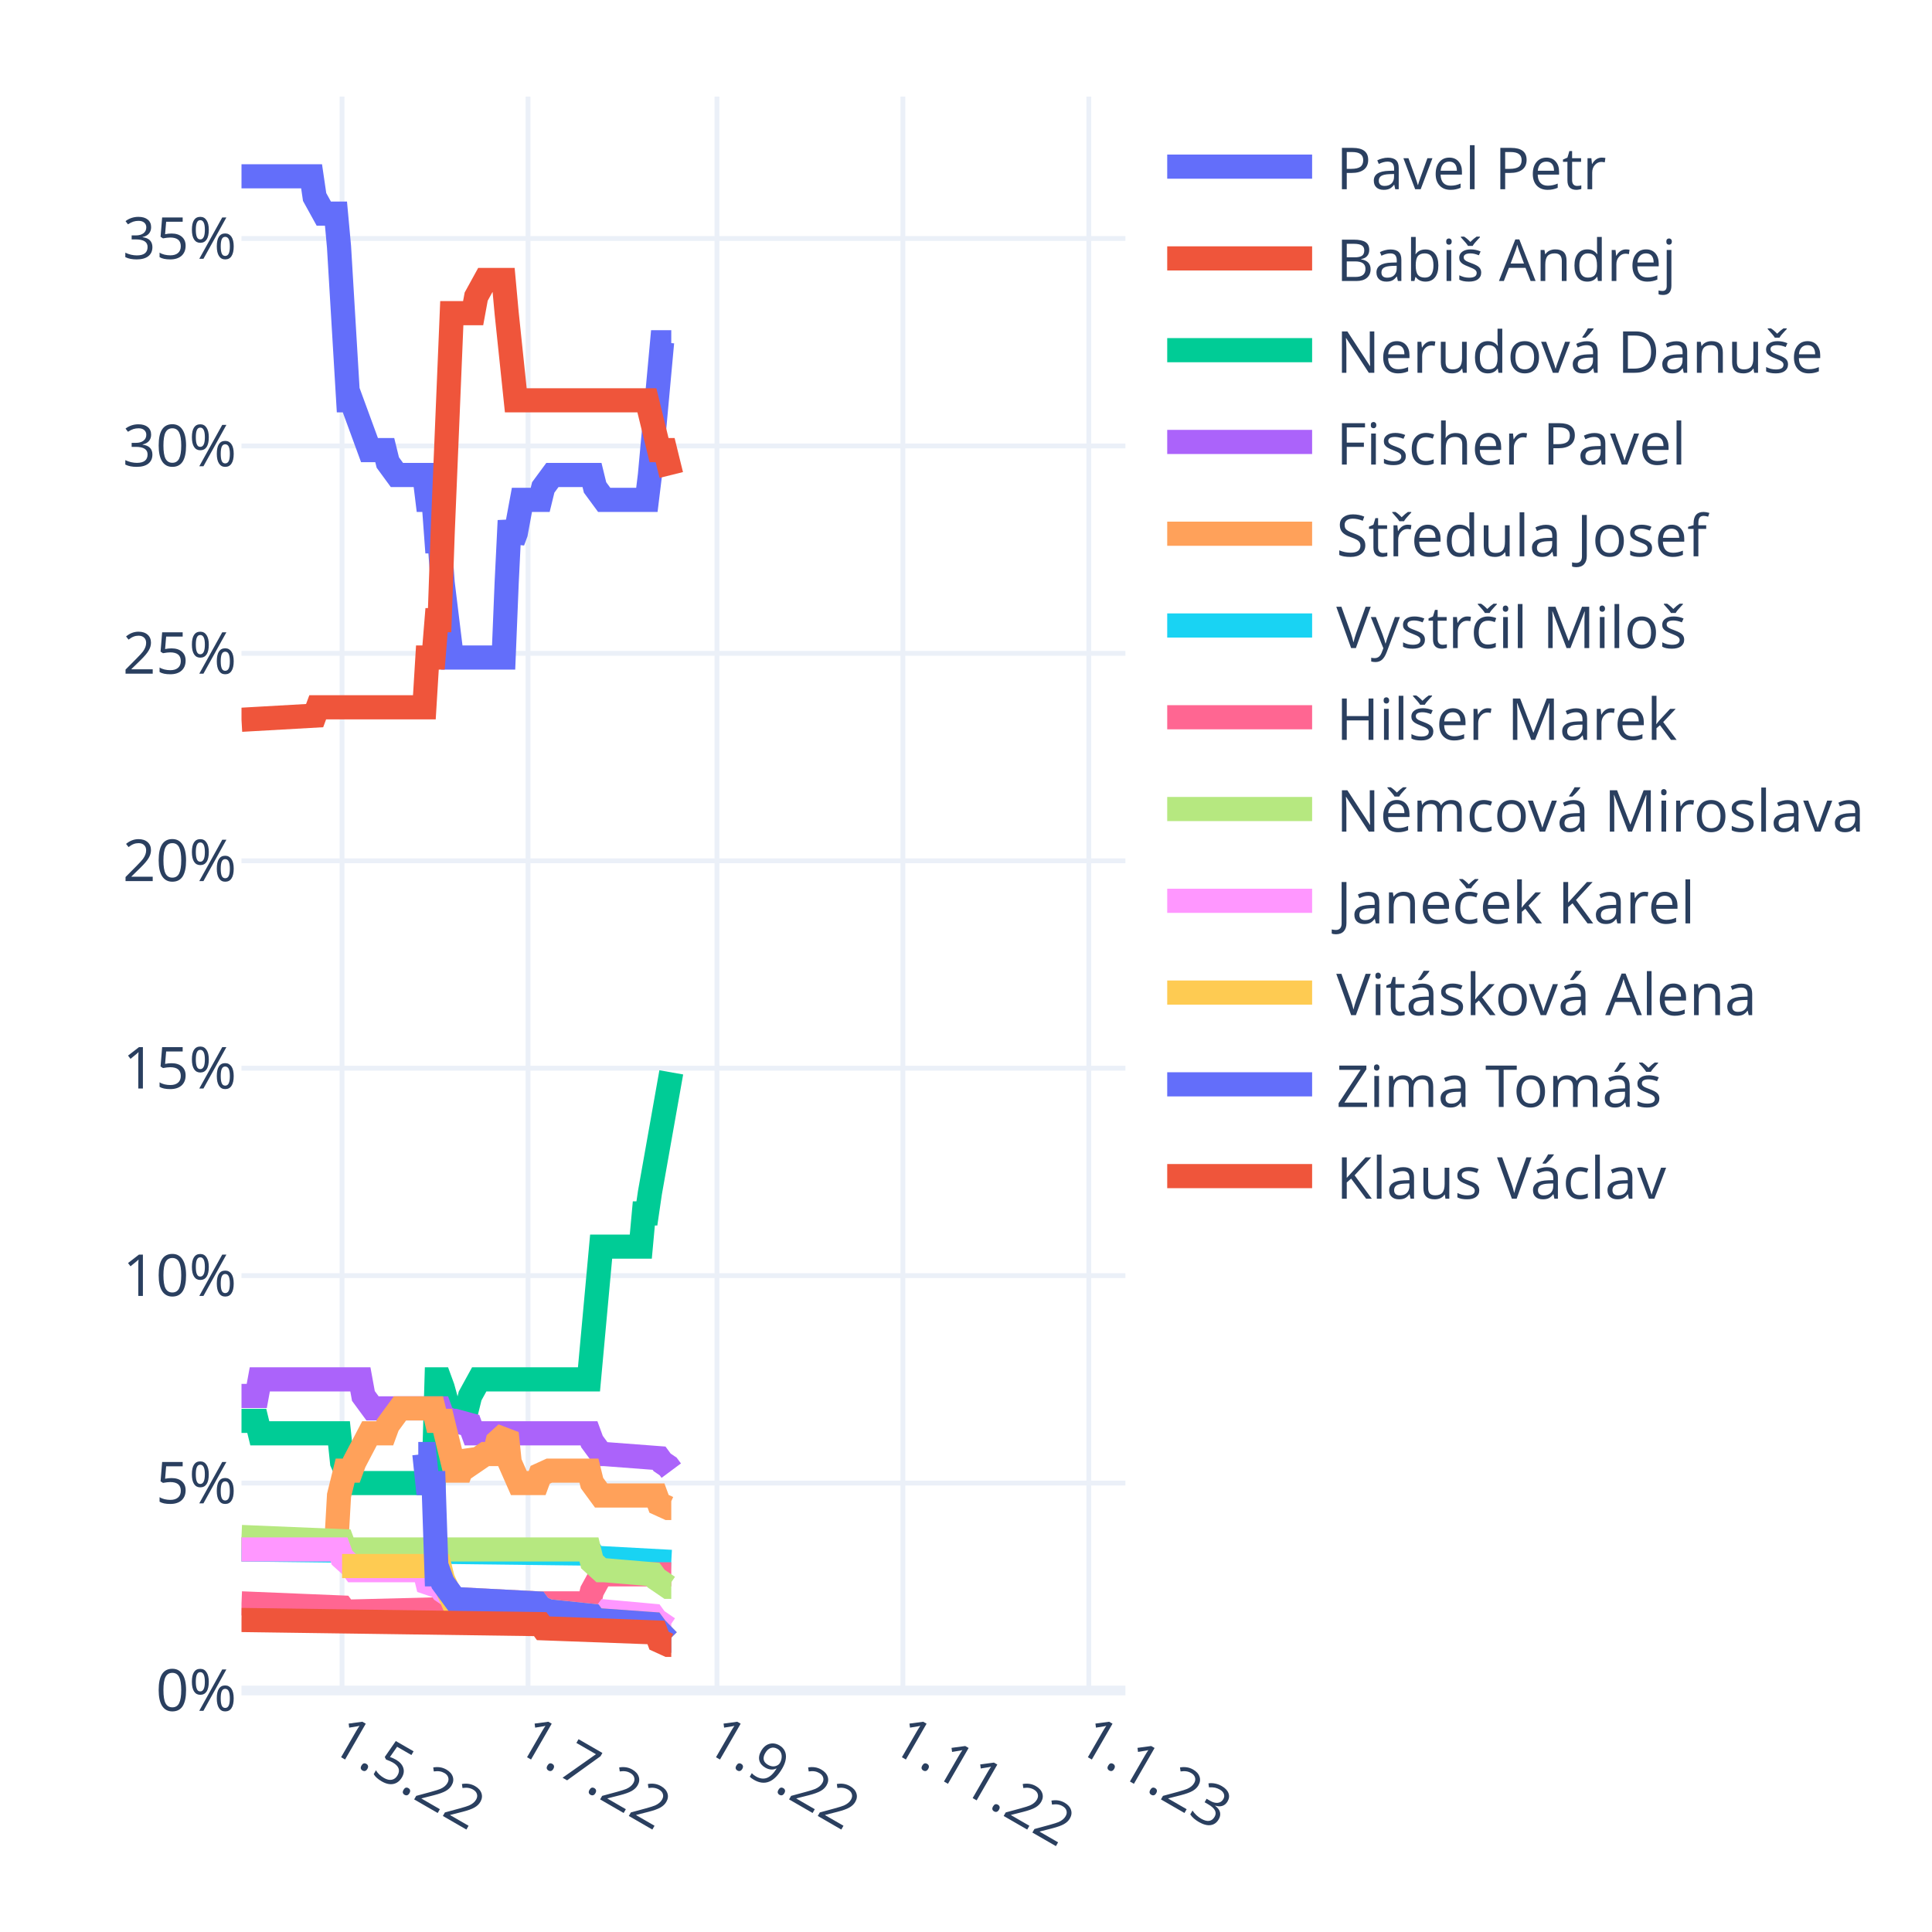
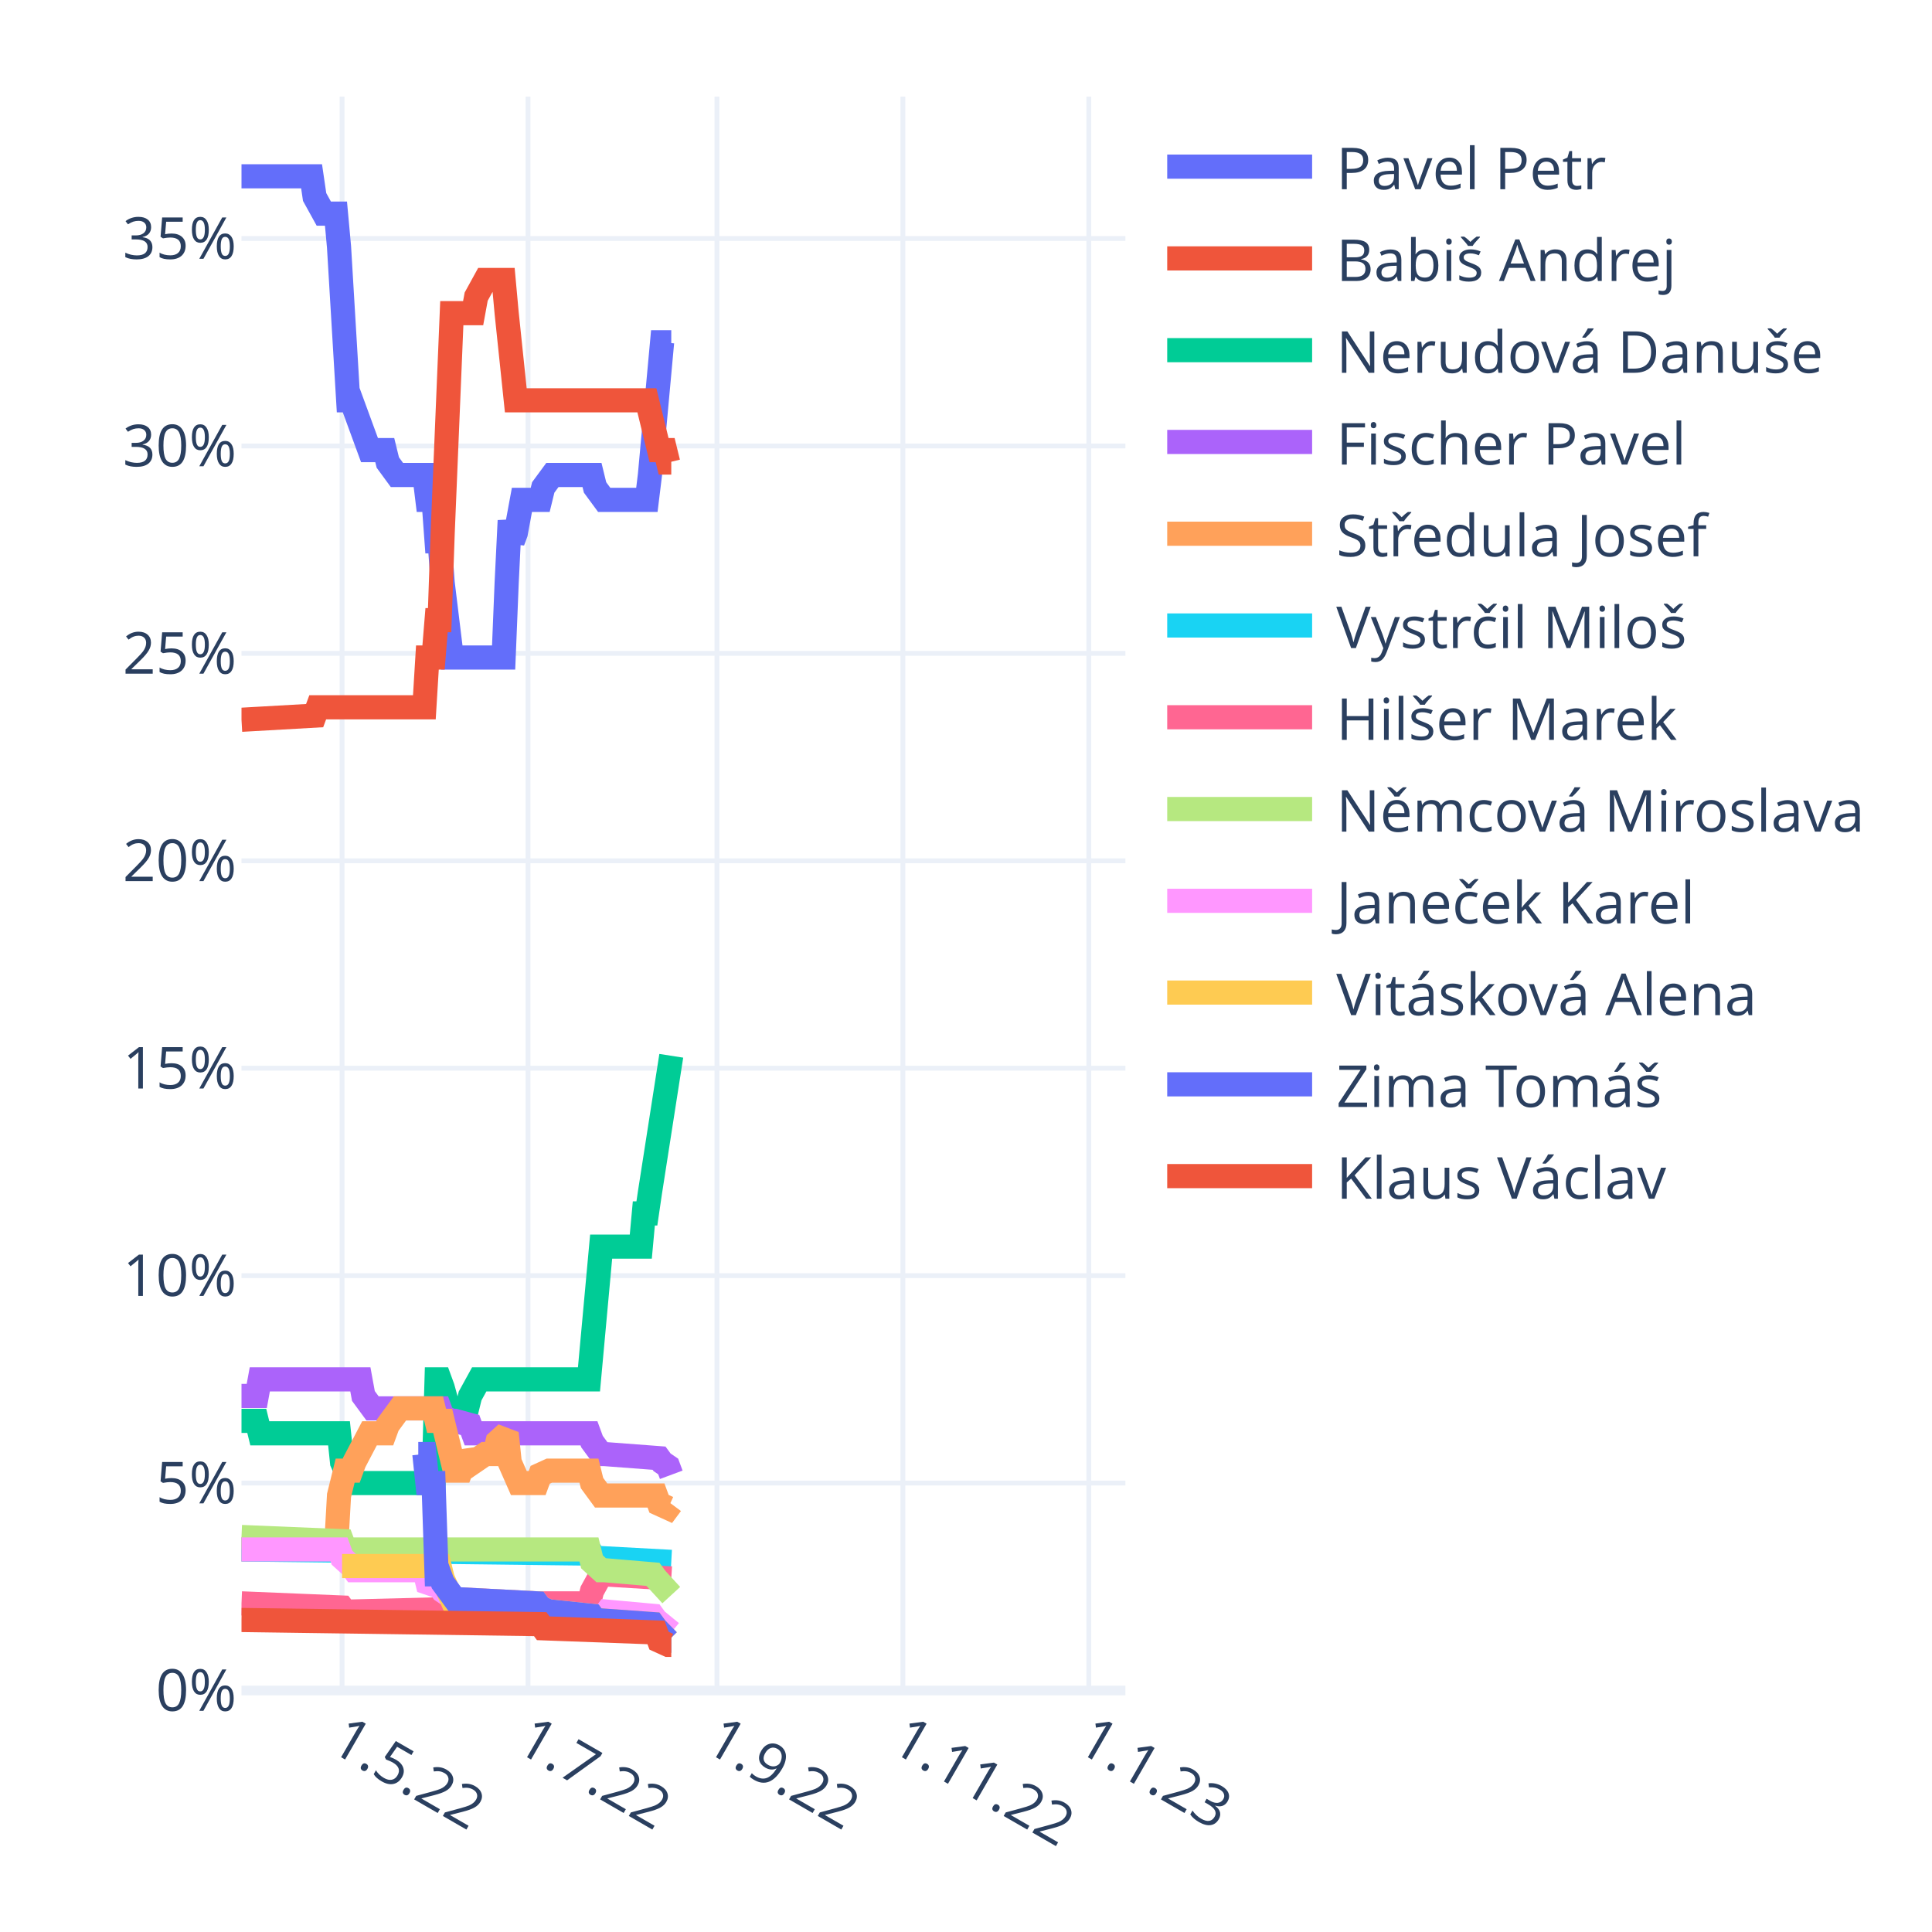
<svg xmlns="http://www.w3.org/2000/svg" class="main-svg" width="400" height="400" style="" viewBox="0 0 400 400">
  <rect x="0" y="0" width="400" height="400" style="fill: rgb(255, 255, 255); fill-opacity: 1;" />
-   <defs id="defs-b5fd70">
+   <defs id="defs-88356d">
    <g class="clips">
-       <clipPath id="clipb5fd70xyplot" class="plotclip">
+       <clipPath id="clip88356dxyplot" class="plotclip">
        <rect width="183" height="330" />
      </clipPath>
-       <clipPath class="axesclip" id="clipb5fd70x">
+       <clipPath class="axesclip" id="clip88356dx">
        <rect x="50" y="0" width="183" height="400" />
      </clipPath>
-       <clipPath class="axesclip" id="clipb5fd70y">
+       <clipPath class="axesclip" id="clip88356dy">
        <rect x="0" y="20" width="400" height="330" />
      </clipPath>
-       <clipPath class="axesclip" id="clipb5fd70xy">
+       <clipPath class="axesclip" id="clip88356dxy">
        <rect x="50" y="20" width="183" height="330" />
      </clipPath>
    </g>
    <g class="gradients" />
    <g class="patterns" />
  </defs>
  <g class="bglayer" />
  <g class="layer-below">
    <g class="imagelayer" />
    <g class="shapelayer" />
  </g>
  <g class="cartesianlayer">
    <g class="subplot xy">
      <g class="layer-subplot">
        <g class="shapelayer" />
        <g class="imagelayer" />
      </g>
      <g class="minor-gridlayer">
        <g class="x" />
        <g class="y" />
      </g>
      <g class="gridlayer">
        <g class="x">
          <path class="xgrid crisp" transform="translate(70.82,0)" d="M0,20v330" style="stroke: rgb(235, 240, 248); stroke-opacity: 1; stroke-width: 1px;" />
          <path class="xgrid crisp" transform="translate(109.32,0)" d="M0,20v330" style="stroke: rgb(235, 240, 248); stroke-opacity: 1; stroke-width: 1px;" />
          <path class="xgrid crisp" transform="translate(148.44,0)" d="M0,20v330" style="stroke: rgb(235, 240, 248); stroke-opacity: 1; stroke-width: 1px;" />
          <path class="xgrid crisp" transform="translate(186.93,0)" d="M0,20v330" style="stroke: rgb(235, 240, 248); stroke-opacity: 1; stroke-width: 1px;" />
          <path class="xgrid crisp" transform="translate(225.43,0)" d="M0,20v330" style="stroke: rgb(235, 240, 248); stroke-opacity: 1; stroke-width: 1px;" />
        </g>
        <g class="y">
          <path class="ygrid crisp" transform="translate(0,307.05)" d="M50,0h183" style="stroke: rgb(235, 240, 248); stroke-opacity: 1; stroke-width: 1px;" />
          <path class="ygrid crisp" transform="translate(0,264.11)" d="M50,0h183" style="stroke: rgb(235, 240, 248); stroke-opacity: 1; stroke-width: 1px;" />
          <path class="ygrid crisp" transform="translate(0,221.16)" d="M50,0h183" style="stroke: rgb(235, 240, 248); stroke-opacity: 1; stroke-width: 1px;" />
          <path class="ygrid crisp" transform="translate(0,178.22)" d="M50,0h183" style="stroke: rgb(235, 240, 248); stroke-opacity: 1; stroke-width: 1px;" />
          <path class="ygrid crisp" transform="translate(0,135.27)" d="M50,0h183" style="stroke: rgb(235, 240, 248); stroke-opacity: 1; stroke-width: 1px;" />
          <path class="ygrid crisp" transform="translate(0,92.33)" d="M50,0h183" style="stroke: rgb(235, 240, 248); stroke-opacity: 1; stroke-width: 1px;" />
          <path class="ygrid crisp" transform="translate(0,49.38)" d="M50,0h183" style="stroke: rgb(235, 240, 248); stroke-opacity: 1; stroke-width: 1px;" />
        </g>
      </g>
      <g class="zerolinelayer">
        <path class="yzl zl crisp" transform="translate(0,350)" d="M50,0h183" style="stroke: rgb(235, 240, 248); stroke-opacity: 1; stroke-width: 2px;" />
      </g>
      <path class="xlines-below" />
      <path class="ylines-below" />
      <g class="overlines-below" />
      <g class="xaxislayer-below" />
      <g class="yaxislayer-below" />
      <g class="overaxes-below" />
-       <g class="plot" transform="translate(50,20)" clip-path="url(#clipb5fd70xyplot)">
+       <g class="plot" transform="translate(50,20)" clip-path="url(#clip88356dxyplot)">
        <g class="scatterlayer mlayer">
-           <g class="trace scatter traced2b6b1" style="stroke-miterlimit: 2; opacity: 1;">
+           <g class="trace scatter trace2466fa" style="stroke-miterlimit: 2; opacity: 1;">
            <g class="fills" />
            <g class="errorbars" />
            <g class="lines">
              <path class="js-line" d="M0,16.5L14.51,16.5L15.14,20.79L17.04,24.23L17.67,24.23L19.56,24.23L20.19,31.1L22.09,62.88L22.72,62.88L26.5,73.19L27.13,73.19L29.66,73.19L30.29,75.76L32.18,78.34L32.81,78.34L37.86,78.34L38.49,83.49L39.76,83.49L40.39,92.08L41.02,92.08L41.65,100.67L43.54,116.13L44.17,116.13L54.27,116.13L54.9,100.67L55.53,87.79L56.16,92.08L56.79,90.37L58.06,83.49L58.69,83.49L61.84,83.49L62.47,80.92L64.37,78.34L65,78.34L72.57,78.34L73.2,80.92L75.09,83.49L75.72,83.49L83.93,83.49L84.56,78.34L87.08,50.86L87.71,50.86L88.98,50.86" style="vector-effect: non-scaling-stroke; fill: none; stroke: rgb(99, 110, 250); stroke-opacity: 1; stroke-width: 5px; opacity: 1;" />
            </g>
            <g class="points" />
            <g class="text" />
          </g>
-           <g class="trace scatter trace45c491" style="stroke-miterlimit: 2; opacity: 1;">
-             <g class="fills" />
-             <g class="errorbars" />
-             <g class="lines">
-               <path class="js-line" d="M0,129.02L15.14,128.16L15.78,126.44L37.86,126.44L38.49,116.13L39.76,116.13L40.39,108.4L41.02,108.4L41.65,90.37L43.54,44.84L44.17,44.84L47.96,44.84L48.59,41.41L50.48,37.97L51.11,37.97L54.27,37.97L54.9,44.84L56.79,62.88L57.42,62.88L83.93,62.88L84.56,65.46L86.45,73.19L87.08,73.19L87.71,73.19L88.34,75.76L88.98,78.34" style="vector-effect: non-scaling-stroke; fill: none; stroke: rgb(239, 85, 59); stroke-opacity: 1; stroke-width: 5px; opacity: 1;" />
-             </g>
-             <g class="points" />
-             <g class="text" />
-           </g>
-           <g class="trace scatter tracea9a878" style="stroke-miterlimit: 2; opacity: 1;">
-             <g class="fills" />
-             <g class="errorbars" />
-             <g class="lines">
-               <path class="js-line" d="M0,274.17L3.16,274.17L3.79,276.75L20.19,276.75L20.82,282.76L22.72,287.05L23.35,287.05L39.76,287.05L40.39,265.58L41.02,265.58L41.65,267.3L43.54,274.17L44.17,271.59L46.7,271.59L47.33,269.02L49.22,265.58L49.85,265.58L71.94,265.58L72.57,258.71L74.46,238.1L75.09,238.1L82.67,238.1L83.3,231.23L83.93,231.23L84.56,226.93L88.98,202.02" style="vector-effect: non-scaling-stroke; fill: none; stroke: rgb(0, 204, 150); stroke-opacity: 1; stroke-width: 5px; opacity: 1;" />
-             </g>
-             <g class="points" />
-             <g class="text" />
-           </g>
-           <g class="trace scatter trace02794a" style="stroke-miterlimit: 2; opacity: 1;">
-             <g class="fills" />
-             <g class="errorbars" />
-             <g class="lines">
-               <path class="js-line" d="M0,269.02L3.16,269.02L3.79,265.58L24.61,265.58L25.24,269.02L27.13,271.59L27.77,271.59L41.02,271.59L41.65,273.31L43.54,274.17L44.17,274.17L47.33,275.03L47.96,276.75L71.94,276.75L72.57,278.47L74.46,281.04L75.09,281.04L86.45,281.9L87.08,282.76L88.34,283.62L88.98,284.48" style="vector-effect: non-scaling-stroke; fill: none; stroke: rgb(171, 99, 250); stroke-opacity: 1; stroke-width: 5px; opacity: 1;" />
-             </g>
-             <g class="points" />
-             <g class="text" />
-           </g>
-           <g class="trace scatter tracefe434c" style="stroke-miterlimit: 2; opacity: 1;">
-             <g class="fills" />
-             <g class="errorbars" />
-             <g class="lines">
-               <path class="js-line" d="M0,300.8L19.56,300.8L20.19,289.63L21.46,284.48L22.09,284.48L22.72,284.48L23.35,282.76L26.5,276.75L27.13,276.75L29.66,276.75L30.29,275.03L32.81,271.59L33.44,271.59L39.76,271.59L40.39,274.17L41.65,274.17L42.28,276.75L44.17,284.48L44.8,284.48L45.43,284.48L46.07,282.76L46.7,281.04L47.33,281.9L47.96,282.76L50.48,281.04L51.11,281.04L52.38,281.04L53.01,278.47L54.9,276.75L55.53,282.76L57.42,287.05L58.06,287.05L61.21,287.05L61.84,285.34L63.73,284.48L64.37,284.48L71.94,284.48L72.57,287.05L74.46,289.63L75.09,289.63L85.82,289.63L86.45,291.35L88.34,292.21L88.98,292.21" style="vector-effect: non-scaling-stroke; fill: none; stroke: rgb(255, 161, 90); stroke-opacity: 1; stroke-width: 5px; opacity: 1;" />
-             </g>
-             <g class="points" />
-             <g class="text" />
-           </g>
-           <g class="trace scatter trace28523e" style="stroke-miterlimit: 2; opacity: 1;">
+           <g class="trace scatter trace8ddd91" style="stroke-miterlimit: 2; opacity: 1;">
+             <g class="fills" />
+             <g class="errorbars" />
+             <g class="lines">
+               <path class="js-line" d="M0,129.02L15.14,128.16L15.78,126.44L37.86,126.44L38.49,116.13L39.76,116.13L40.39,108.4L41.02,108.4L41.65,90.37L43.54,44.84L44.17,44.84L47.96,44.84L48.59,41.41L50.48,37.97L51.11,37.97L54.27,37.97L54.9,44.84L56.79,62.88L57.42,62.88L83.93,62.88L84.56,65.46L86.45,73.19L87.08,73.19L87.71,73.19L88.34,75.76L88.98,75.76" style="vector-effect: non-scaling-stroke; fill: none; stroke: rgb(239, 85, 59); stroke-opacity: 1; stroke-width: 5px; opacity: 1;" />
+             </g>
+             <g class="points" />
+             <g class="text" />
+           </g>
+           <g class="trace scatter trace706764" style="stroke-miterlimit: 2; opacity: 1;">
+             <g class="fills" />
+             <g class="errorbars" />
+             <g class="lines">
+               <path class="js-line" d="M0,274.17L3.16,274.17L3.79,276.75L20.19,276.75L20.82,282.76L22.72,287.05L23.35,287.05L39.76,287.05L40.39,265.58L41.02,265.58L41.65,267.3L43.54,274.17L44.17,271.59L46.7,271.59L47.33,269.02L49.22,265.58L49.85,265.58L71.94,265.58L72.57,258.71L74.46,238.1L75.09,238.1L82.67,238.1L83.3,231.23L83.93,231.23L84.56,226.93L88.98,198.59" style="vector-effect: non-scaling-stroke; fill: none; stroke: rgb(0, 204, 150); stroke-opacity: 1; stroke-width: 5px; opacity: 1;" />
+             </g>
+             <g class="points" />
+             <g class="text" />
+           </g>
+           <g class="trace scatter trace623574" style="stroke-miterlimit: 2; opacity: 1;">
+             <g class="fills" />
+             <g class="errorbars" />
+             <g class="lines">
+               <path class="js-line" d="M0,269.02L3.16,269.02L3.79,265.58L24.61,265.58L25.24,269.02L27.13,271.59L27.77,271.59L41.02,271.59L41.65,273.31L43.54,274.17L44.17,274.17L47.33,275.03L47.96,276.75L71.94,276.75L72.57,278.47L74.46,281.04L75.09,281.04L86.45,281.9L87.08,282.76L88.34,283.62L88.98,285.34" style="vector-effect: non-scaling-stroke; fill: none; stroke: rgb(171, 99, 250); stroke-opacity: 1; stroke-width: 5px; opacity: 1;" />
+             </g>
+             <g class="points" />
+             <g class="text" />
+           </g>
+           <g class="trace scatter tracee69287" style="stroke-miterlimit: 2; opacity: 1;">
+             <g class="fills" />
+             <g class="errorbars" />
+             <g class="lines">
+               <path class="js-line" d="M0,300.8L19.56,300.8L20.19,289.63L21.46,284.48L22.09,284.48L22.72,284.48L23.35,282.76L26.5,276.75L27.13,276.75L29.66,276.75L30.29,275.03L32.81,271.59L33.44,271.59L39.76,271.59L40.39,274.17L41.65,274.17L42.28,276.75L44.17,284.48L44.8,284.48L45.43,284.48L46.07,282.76L46.7,281.04L47.33,281.9L47.96,282.76L50.48,281.04L51.11,281.04L52.38,281.04L53.01,278.47L54.9,276.75L55.53,282.76L57.42,287.05L58.06,287.05L61.21,287.05L61.84,285.34L63.73,284.48L64.37,284.48L71.94,284.48L72.57,287.05L74.46,289.63L75.09,289.63L85.82,289.63L86.45,291.35L88.34,292.21L88.98,291.35" style="vector-effect: non-scaling-stroke; fill: none; stroke: rgb(255, 161, 90); stroke-opacity: 1; stroke-width: 5px; opacity: 1;" />
+             </g>
+             <g class="points" />
+             <g class="text" />
+           </g>
+           <g class="trace scatter tracea94169" style="stroke-miterlimit: 2; opacity: 1;">
            <g class="fills" />
            <g class="errorbars" />
            <g class="lines">
              <path class="js-line" d="M0,300.8L72.57,301.66L73.2,302.52L88.98,303.37" style="vector-effect: non-scaling-stroke; fill: none; stroke: rgb(25, 211, 243); stroke-opacity: 1; stroke-width: 5px; opacity: 1;" />
            </g>
            <g class="points" />
            <g class="text" />
          </g>
-           <g class="trace scatter tracee6d4fe" style="stroke-miterlimit: 2; opacity: 1;">
-             <g class="fills" />
-             <g class="errorbars" />
-             <g class="lines">
-               <path class="js-line" d="M0,311.96L20.82,312.82L21.46,313.68L55.53,312.82L56.16,311.96L71.94,311.96L72.57,309.39L74.46,305.95L75.09,305.95L88.98,305.95" style="vector-effect: non-scaling-stroke; fill: none; stroke: rgb(255, 102, 146); stroke-opacity: 1; stroke-width: 5px; opacity: 1;" />
-             </g>
-             <g class="points" />
-             <g class="text" />
-           </g>
-           <g class="trace scatter trace59749b" style="stroke-miterlimit: 2; opacity: 1;">
-             <g class="fills" />
-             <g class="errorbars" />
-             <g class="lines">
-               <path class="js-line" d="M0,298.22L20.82,299.08L21.46,300.8L71.94,300.8L72.57,303.37L74.46,305.09L75.09,305.09L85.19,305.95L85.82,306.81L88.34,308.53L88.98,308.53" style="vector-effect: non-scaling-stroke; fill: none; stroke: rgb(182, 232, 128); stroke-opacity: 1; stroke-width: 5px; opacity: 1;" />
-             </g>
-             <g class="points" />
-             <g class="text" />
-           </g>
-           <g class="trace scatter tracef4384b" style="stroke-miterlimit: 2; opacity: 1;">
-             <g class="fills" />
-             <g class="errorbars" />
-             <g class="lines">
-               <path class="js-line" d="M0,300.8L20.19,300.8L20.82,302.52L22.72,304.23L23.35,305.09L37.86,305.09L38.49,307.67L41.02,308.53L41.65,309.39L44.17,311.1L44.8,311.1L61.21,311.96L61.84,312.82L63.73,313.68L64.37,313.68L72.57,314.54L73.2,315.4L75.09,314.54L75.72,313.68L85.19,314.54L85.82,315.4L88.34,317.12L88.98,317.12" style="vector-effect: non-scaling-stroke; fill: none; stroke: rgb(255, 151, 255); stroke-opacity: 1; stroke-width: 5px; opacity: 1;" />
-             </g>
-             <g class="points" />
-             <g class="text" />
-           </g>
-           <g class="trace scatter trace481cbd" style="stroke-miterlimit: 2; opacity: 1;">
+           <g class="trace scatter trace169eb8" style="stroke-miterlimit: 2; opacity: 1;">
+             <g class="fills" />
+             <g class="errorbars" />
+             <g class="lines">
+               <path class="js-line" d="M0,311.96L20.82,312.82L21.46,313.68L55.53,312.82L56.16,311.96L71.94,311.96L72.57,309.39L74.46,305.95L75.09,305.95L88.98,306.81" style="vector-effect: non-scaling-stroke; fill: none; stroke: rgb(255, 102, 146); stroke-opacity: 1; stroke-width: 5px; opacity: 1;" />
+             </g>
+             <g class="points" />
+             <g class="text" />
+           </g>
+           <g class="trace scatter traceec2171" style="stroke-miterlimit: 2; opacity: 1;">
+             <g class="fills" />
+             <g class="errorbars" />
+             <g class="lines">
+               <path class="js-line" d="M0,298.22L20.82,299.08L21.46,300.8L71.94,300.8L72.57,303.37L74.46,305.09L75.09,305.09L85.19,305.95L85.82,306.81L88.98,310.25" style="vector-effect: non-scaling-stroke; fill: none; stroke: rgb(182, 232, 128); stroke-opacity: 1; stroke-width: 5px; opacity: 1;" />
+             </g>
+             <g class="points" />
+             <g class="text" />
+           </g>
+           <g class="trace scatter trace699931" style="stroke-miterlimit: 2; opacity: 1;">
+             <g class="fills" />
+             <g class="errorbars" />
+             <g class="lines">
+               <path class="js-line" d="M0,300.8L20.19,300.8L20.82,302.52L22.72,304.23L23.35,305.09L37.86,305.09L38.49,307.67L41.02,308.53L41.65,309.39L44.17,311.1L44.8,311.1L61.21,311.96L61.84,312.82L63.73,313.68L64.37,313.68L72.57,314.54L73.2,315.4L75.09,314.54L75.72,313.68L85.19,314.54L85.82,315.4L88.98,317.98" style="vector-effect: non-scaling-stroke; fill: none; stroke: rgb(255, 151, 255); stroke-opacity: 1; stroke-width: 5px; opacity: 1;" />
+             </g>
+             <g class="points" />
+             <g class="text" />
+           </g>
+           <g class="trace scatter trace97ae5d" style="stroke-miterlimit: 2; opacity: 1;">
            <g class="fills" />
            <g class="errorbars" />
            <g class="lines">
              <path class="js-line" d="M20.82,304.23L41.02,304.23L41.65,306.81L43.54,311.1L44.17,311.1L61.21,311.96L61.84,312.82L63.73,313.68L64.37,313.68L72.57,314.54L73.2,315.4L85.19,316.26L85.82,317.12L88.34,319.69L88.98,319.69" style="vector-effect: non-scaling-stroke; fill: none; stroke: rgb(254, 203, 82); stroke-opacity: 1; stroke-width: 5px; opacity: 1;" />
            </g>
            <g class="points" />
            <g class="text" />
          </g>
-           <g class="trace scatter trace139738" style="stroke-miterlimit: 2; opacity: 1;">
+           <g class="trace scatter tracea6a1a3" style="stroke-miterlimit: 2; opacity: 1;">
            <g class="fills" />
            <g class="errorbars" />
            <g class="lines">
              <path class="js-line" d="M36.6,281.04L37.86,281.04L38.49,287.05L39.76,287.05L40.39,305.95L41.02,305.95L41.65,307.67L44.17,311.1L44.8,311.1L61.21,311.96L61.84,312.82L63.73,313.68L64.37,313.68L72.57,314.54L73.2,315.4L85.19,316.26L85.82,317.12L88.34,319.69L88.98,319.69" style="vector-effect: non-scaling-stroke; fill: none; stroke: rgb(99, 110, 250); stroke-opacity: 1; stroke-width: 5px; opacity: 1;" />
            </g>
            <g class="points" />
            <g class="text" />
          </g>
-           <g class="trace scatter trace69db37" style="stroke-miterlimit: 2; opacity: 1;">
+           <g class="trace scatter traceac6a90" style="stroke-miterlimit: 2; opacity: 1;">
            <g class="fills" />
            <g class="errorbars" />
            <g class="lines">
              <path class="js-line" d="M0,315.4L61.84,316.26L62.47,317.12L85.82,317.98L86.45,319.69L88.34,320.55L88.98,320.55" style="vector-effect: non-scaling-stroke; fill: none; stroke: rgb(239, 85, 59); stroke-opacity: 1; stroke-width: 5px; opacity: 1;" />
            </g>
            <g class="points" />
            <g class="text" />
          </g>
        </g>
      </g>
      <g class="overplot" />
      <path class="xlines-above crisp" d="M0,0" style="fill: none;" />
      <path class="ylines-above crisp" d="M0,0" style="fill: none;" />
      <g class="overlines-above" />
      <g class="xaxislayer-above">
        <g class="xtick">
          <text text-anchor="start" x="0" y="363" transform="translate(70.82,0) rotate(30,0,357)" style="font-family: 'Open Sans', verdana, arial, sans-serif; font-size: 12px; fill: rgb(42, 63, 95); fill-opacity: 1; white-space: pre; opacity: 1;">1.5.22</text>
        </g>
        <g class="xtick">
          <text text-anchor="start" x="0" y="363" style="font-family: 'Open Sans', verdana, arial, sans-serif; font-size: 12px; fill: rgb(42, 63, 95); fill-opacity: 1; white-space: pre; opacity: 1;" transform="translate(109.32,0) rotate(30,0,357)">1.7.22</text>
        </g>
        <g class="xtick">
          <text text-anchor="start" x="0" y="363" style="font-family: 'Open Sans', verdana, arial, sans-serif; font-size: 12px; fill: rgb(42, 63, 95); fill-opacity: 1; white-space: pre; opacity: 1;" transform="translate(148.44,0) rotate(30,0,357)">1.9.22</text>
        </g>
        <g class="xtick">
          <text text-anchor="start" x="0" y="363" style="font-family: 'Open Sans', verdana, arial, sans-serif; font-size: 12px; fill: rgb(42, 63, 95); fill-opacity: 1; white-space: pre; opacity: 1;" transform="translate(186.93,0) rotate(30,0,357)">1.11.22</text>
        </g>
        <g class="xtick">
          <text text-anchor="start" x="0" y="363" style="font-family: 'Open Sans', verdana, arial, sans-serif; font-size: 12px; fill: rgb(42, 63, 95); fill-opacity: 1; white-space: pre; opacity: 1;" transform="translate(225.43,0) rotate(30,0,357)">1.1.23</text>
        </g>
      </g>
      <g class="yaxislayer-above">
        <g class="ytick">
          <text text-anchor="end" x="49" y="4.2" transform="translate(0,350)" style="font-family: 'Open Sans', verdana, arial, sans-serif; font-size: 12px; fill: rgb(42, 63, 95); fill-opacity: 1; white-space: pre; opacity: 1;">0%</text>
        </g>
        <g class="ytick">
          <text text-anchor="end" x="49" y="4.2" style="font-family: 'Open Sans', verdana, arial, sans-serif; font-size: 12px; fill: rgb(42, 63, 95); fill-opacity: 1; white-space: pre; opacity: 1;" transform="translate(0,307.05)">5%</text>
        </g>
        <g class="ytick">
          <text text-anchor="end" x="49" y="4.2" style="font-family: 'Open Sans', verdana, arial, sans-serif; font-size: 12px; fill: rgb(42, 63, 95); fill-opacity: 1; white-space: pre; opacity: 1;" transform="translate(0,264.11)">10%</text>
        </g>
        <g class="ytick">
          <text text-anchor="end" x="49" y="4.2" style="font-family: 'Open Sans', verdana, arial, sans-serif; font-size: 12px; fill: rgb(42, 63, 95); fill-opacity: 1; white-space: pre; opacity: 1;" transform="translate(0,221.16)">15%</text>
        </g>
        <g class="ytick">
          <text text-anchor="end" x="49" y="4.2" style="font-family: 'Open Sans', verdana, arial, sans-serif; font-size: 12px; fill: rgb(42, 63, 95); fill-opacity: 1; white-space: pre; opacity: 1;" transform="translate(0,178.22)">20%</text>
        </g>
        <g class="ytick">
          <text text-anchor="end" x="49" y="4.2" style="font-family: 'Open Sans', verdana, arial, sans-serif; font-size: 12px; fill: rgb(42, 63, 95); fill-opacity: 1; white-space: pre; opacity: 1;" transform="translate(0,135.27)">25%</text>
        </g>
        <g class="ytick">
          <text text-anchor="end" x="49" y="4.2" style="font-family: 'Open Sans', verdana, arial, sans-serif; font-size: 12px; fill: rgb(42, 63, 95); fill-opacity: 1; white-space: pre; opacity: 1;" transform="translate(0,92.33)">30%</text>
        </g>
        <g class="ytick">
          <text text-anchor="end" x="49" y="4.2" style="font-family: 'Open Sans', verdana, arial, sans-serif; font-size: 12px; fill: rgb(42, 63, 95); fill-opacity: 1; white-space: pre; opacity: 1;" transform="translate(0,49.38)">35%</text>
        </g>
      </g>
      <g class="overaxes-above" />
    </g>
  </g>
  <g class="polarlayer" />
  <g class="smithlayer" />
  <g class="ternarylayer" />
  <g class="geolayer" />
  <g class="funnelarealayer" />
  <g class="pielayer" />
  <g class="iciclelayer" />
  <g class="treemaplayer" />
  <g class="sunburstlayer" />
  <g class="glimages" />
-   <defs id="topdefs-b5fd70">
+   <defs id="topdefs-88356d">
    <g class="clips" />
-     <clipPath id="legendb5fd70">
+     <clipPath id="legend88356d">
      <rect width="151" height="238" x="0" y="0" />
    </clipPath>
  </defs>
  <g class="layer-above">
    <g class="imagelayer" />
    <g class="shapelayer" />
  </g>
  <g class="infolayer">
    <g class="legend" pointer-events="all" transform="translate(236.66,20)">
      <rect class="bg" shape-rendering="crispEdges" width="151" height="238" x="0" y="0" style="stroke: rgb(68, 68, 68); stroke-opacity: 1; fill: rgb(255, 255, 255); fill-opacity: 1; stroke-width: 0px;" />
-       <g class="scrollbox" transform="" clip-path="url(#legendb5fd70)">
+       <g class="scrollbox" transform="" clip-path="url(#legend88356d)">
        <g class="groups">
          <g class="traces" transform="translate(0,14.5)" style="opacity: 1;">
            <text class="legendtext" text-anchor="start" x="40" y="4.68" style="font-family: 'Open Sans', verdana, arial, sans-serif; font-size: 12px; fill: rgb(42, 63, 95); fill-opacity: 1; white-space: pre;">Pavel Petr</text>
            <g class="layers" style="opacity: 1;">
              <g class="legendfill" />
              <g class="legendlines">
                <path class="js-line" d="M5,0h30" style="fill: none; stroke: rgb(99, 110, 250); stroke-opacity: 1; stroke-width: 5px;" />
              </g>
              <g class="legendsymbols">
                <g class="legendpoints" />
              </g>
            </g>
            <rect class="legendtoggle" x="0" y="-9.5" width="145.703" height="19" style="fill: rgb(0, 0, 0); fill-opacity: 0;" />
          </g>
          <g class="traces" transform="translate(0,33.5)" style="opacity: 1;">
            <text class="legendtext" text-anchor="start" x="40" y="4.68" style="font-family: 'Open Sans', verdana, arial, sans-serif; font-size: 12px; fill: rgb(42, 63, 95); fill-opacity: 1; white-space: pre;">Babiš Andrej</text>
            <g class="layers" style="opacity: 1;">
              <g class="legendfill" />
              <g class="legendlines">
                <path class="js-line" d="M5,0h30" style="fill: none; stroke: rgb(239, 85, 59); stroke-opacity: 1; stroke-width: 5px;" />
              </g>
              <g class="legendsymbols">
                <g class="legendpoints" />
              </g>
            </g>
            <rect class="legendtoggle" x="0" y="-9.5" width="145.703" height="19" style="fill: rgb(0, 0, 0); fill-opacity: 0;" />
          </g>
          <g class="traces" transform="translate(0,52.5)" style="opacity: 1;">
            <text class="legendtext" text-anchor="start" x="40" y="4.68" style="font-family: 'Open Sans', verdana, arial, sans-serif; font-size: 12px; fill: rgb(42, 63, 95); fill-opacity: 1; white-space: pre;">Nerudová Danuše</text>
            <g class="layers" style="opacity: 1;">
              <g class="legendfill" />
              <g class="legendlines">
                <path class="js-line" d="M5,0h30" style="fill: none; stroke: rgb(0, 204, 150); stroke-opacity: 1; stroke-width: 5px;" />
              </g>
              <g class="legendsymbols">
                <g class="legendpoints" />
              </g>
            </g>
            <rect class="legendtoggle" x="0" y="-9.5" width="145.703" height="19" style="fill: rgb(0, 0, 0); fill-opacity: 0;" />
          </g>
          <g class="traces" transform="translate(0,71.5)" style="opacity: 1;">
            <text class="legendtext" text-anchor="start" x="40" y="4.68" style="font-family: 'Open Sans', verdana, arial, sans-serif; font-size: 12px; fill: rgb(42, 63, 95); fill-opacity: 1; white-space: pre;">Fischer Pavel</text>
            <g class="layers" style="opacity: 1;">
              <g class="legendfill" />
              <g class="legendlines">
                <path class="js-line" d="M5,0h30" style="fill: none; stroke: rgb(171, 99, 250); stroke-opacity: 1; stroke-width: 5px;" />
              </g>
              <g class="legendsymbols">
                <g class="legendpoints" />
              </g>
            </g>
            <rect class="legendtoggle" x="0" y="-9.5" width="145.703" height="19" style="fill: rgb(0, 0, 0); fill-opacity: 0;" />
          </g>
          <g class="traces" transform="translate(0,90.5)" style="opacity: 1;">
            <text class="legendtext" text-anchor="start" x="40" y="4.68" style="font-family: 'Open Sans', verdana, arial, sans-serif; font-size: 12px; fill: rgb(42, 63, 95); fill-opacity: 1; white-space: pre;">Středula Josef</text>
            <g class="layers" style="opacity: 1;">
              <g class="legendfill" />
              <g class="legendlines">
                <path class="js-line" d="M5,0h30" style="fill: none; stroke: rgb(255, 161, 90); stroke-opacity: 1; stroke-width: 5px;" />
              </g>
              <g class="legendsymbols">
                <g class="legendpoints" />
              </g>
            </g>
            <rect class="legendtoggle" x="0" y="-9.5" width="145.703" height="19" style="fill: rgb(0, 0, 0); fill-opacity: 0;" />
          </g>
          <g class="traces" transform="translate(0,109.5)" style="opacity: 1;">
            <text class="legendtext" text-anchor="start" x="40" y="4.68" style="font-family: 'Open Sans', verdana, arial, sans-serif; font-size: 12px; fill: rgb(42, 63, 95); fill-opacity: 1; white-space: pre;">Vystrčil Miloš</text>
            <g class="layers" style="opacity: 1;">
              <g class="legendfill" />
              <g class="legendlines">
                <path class="js-line" d="M5,0h30" style="fill: none; stroke: rgb(25, 211, 243); stroke-opacity: 1; stroke-width: 5px;" />
              </g>
              <g class="legendsymbols">
                <g class="legendpoints" />
              </g>
            </g>
            <rect class="legendtoggle" x="0" y="-9.5" width="145.703" height="19" style="fill: rgb(0, 0, 0); fill-opacity: 0;" />
          </g>
          <g class="traces" transform="translate(0,128.5)" style="opacity: 1;">
            <text class="legendtext" text-anchor="start" x="40" y="4.68" style="font-family: 'Open Sans', verdana, arial, sans-serif; font-size: 12px; fill: rgb(42, 63, 95); fill-opacity: 1; white-space: pre;">Hilšer Marek</text>
            <g class="layers" style="opacity: 1;">
              <g class="legendfill" />
              <g class="legendlines">
                <path class="js-line" d="M5,0h30" style="fill: none; stroke: rgb(255, 102, 146); stroke-opacity: 1; stroke-width: 5px;" />
              </g>
              <g class="legendsymbols">
                <g class="legendpoints" />
              </g>
            </g>
            <rect class="legendtoggle" x="0" y="-9.5" width="145.703" height="19" style="fill: rgb(0, 0, 0); fill-opacity: 0;" />
          </g>
          <g class="traces" transform="translate(0,147.5)" style="opacity: 1;">
            <text class="legendtext" text-anchor="start" x="40" y="4.68" style="font-family: 'Open Sans', verdana, arial, sans-serif; font-size: 12px; fill: rgb(42, 63, 95); fill-opacity: 1; white-space: pre;">Němcová Miroslava</text>
            <g class="layers" style="opacity: 1;">
              <g class="legendfill" />
              <g class="legendlines">
                <path class="js-line" d="M5,0h30" style="fill: none; stroke: rgb(182, 232, 128); stroke-opacity: 1; stroke-width: 5px;" />
              </g>
              <g class="legendsymbols">
                <g class="legendpoints" />
              </g>
            </g>
            <rect class="legendtoggle" x="0" y="-9.5" width="145.703" height="19" style="fill: rgb(0, 0, 0); fill-opacity: 0;" />
          </g>
          <g class="traces" transform="translate(0,166.5)" style="opacity: 1;">
            <text class="legendtext" text-anchor="start" x="40" y="4.68" style="font-family: 'Open Sans', verdana, arial, sans-serif; font-size: 12px; fill: rgb(42, 63, 95); fill-opacity: 1; white-space: pre;">Janeček Karel</text>
            <g class="layers" style="opacity: 1;">
              <g class="legendfill" />
              <g class="legendlines">
                <path class="js-line" d="M5,0h30" style="fill: none; stroke: rgb(255, 151, 255); stroke-opacity: 1; stroke-width: 5px;" />
              </g>
              <g class="legendsymbols">
                <g class="legendpoints" />
              </g>
            </g>
            <rect class="legendtoggle" x="0" y="-9.5" width="145.703" height="19" style="fill: rgb(0, 0, 0); fill-opacity: 0;" />
          </g>
          <g class="traces" transform="translate(0,185.5)" style="opacity: 1;">
            <text class="legendtext" text-anchor="start" x="40" y="4.68" style="font-family: 'Open Sans', verdana, arial, sans-serif; font-size: 12px; fill: rgb(42, 63, 95); fill-opacity: 1; white-space: pre;">Vitásková Alena</text>
            <g class="layers" style="opacity: 1;">
              <g class="legendfill" />
              <g class="legendlines">
                <path class="js-line" d="M5,0h30" style="fill: none; stroke: rgb(254, 203, 82); stroke-opacity: 1; stroke-width: 5px;" />
              </g>
              <g class="legendsymbols">
                <g class="legendpoints" />
              </g>
            </g>
            <rect class="legendtoggle" x="0" y="-9.5" width="145.703" height="19" style="fill: rgb(0, 0, 0); fill-opacity: 0;" />
          </g>
          <g class="traces" transform="translate(0,204.5)" style="opacity: 1;">
            <text class="legendtext" text-anchor="start" x="40" y="4.68" style="font-family: 'Open Sans', verdana, arial, sans-serif; font-size: 12px; fill: rgb(42, 63, 95); fill-opacity: 1; white-space: pre;">Zima Tomáš</text>
            <g class="layers" style="opacity: 1;">
              <g class="legendfill" />
              <g class="legendlines">
                <path class="js-line" d="M5,0h30" style="fill: none; stroke: rgb(99, 110, 250); stroke-opacity: 1; stroke-width: 5px;" />
              </g>
              <g class="legendsymbols">
                <g class="legendpoints" />
              </g>
            </g>
            <rect class="legendtoggle" x="0" y="-9.5" width="145.703" height="19" style="fill: rgb(0, 0, 0); fill-opacity: 0;" />
          </g>
          <g class="traces" transform="translate(0,223.5)" style="opacity: 1;">
            <text class="legendtext" text-anchor="start" x="40" y="4.68" style="font-family: 'Open Sans', verdana, arial, sans-serif; font-size: 12px; fill: rgb(42, 63, 95); fill-opacity: 1; white-space: pre;">Klaus Václav</text>
            <g class="layers" style="opacity: 1;">
              <g class="legendfill" />
              <g class="legendlines">
                <path class="js-line" d="M5,0h30" style="fill: none; stroke: rgb(239, 85, 59); stroke-opacity: 1; stroke-width: 5px;" />
              </g>
              <g class="legendsymbols">
                <g class="legendpoints" />
              </g>
            </g>
            <rect class="legendtoggle" x="0" y="-9.5" width="145.703" height="19" style="fill: rgb(0, 0, 0); fill-opacity: 0;" />
          </g>
        </g>
      </g>
      <rect class="scrollbar" rx="20" ry="3" width="0" height="0" x="0" y="0" style="fill: rgb(128, 139, 164); fill-opacity: 1;" />
    </g>
    <g class="g-gtitle" />
    <g class="g-xtitle" />
    <g class="g-ytitle" />
  </g>
</svg>
